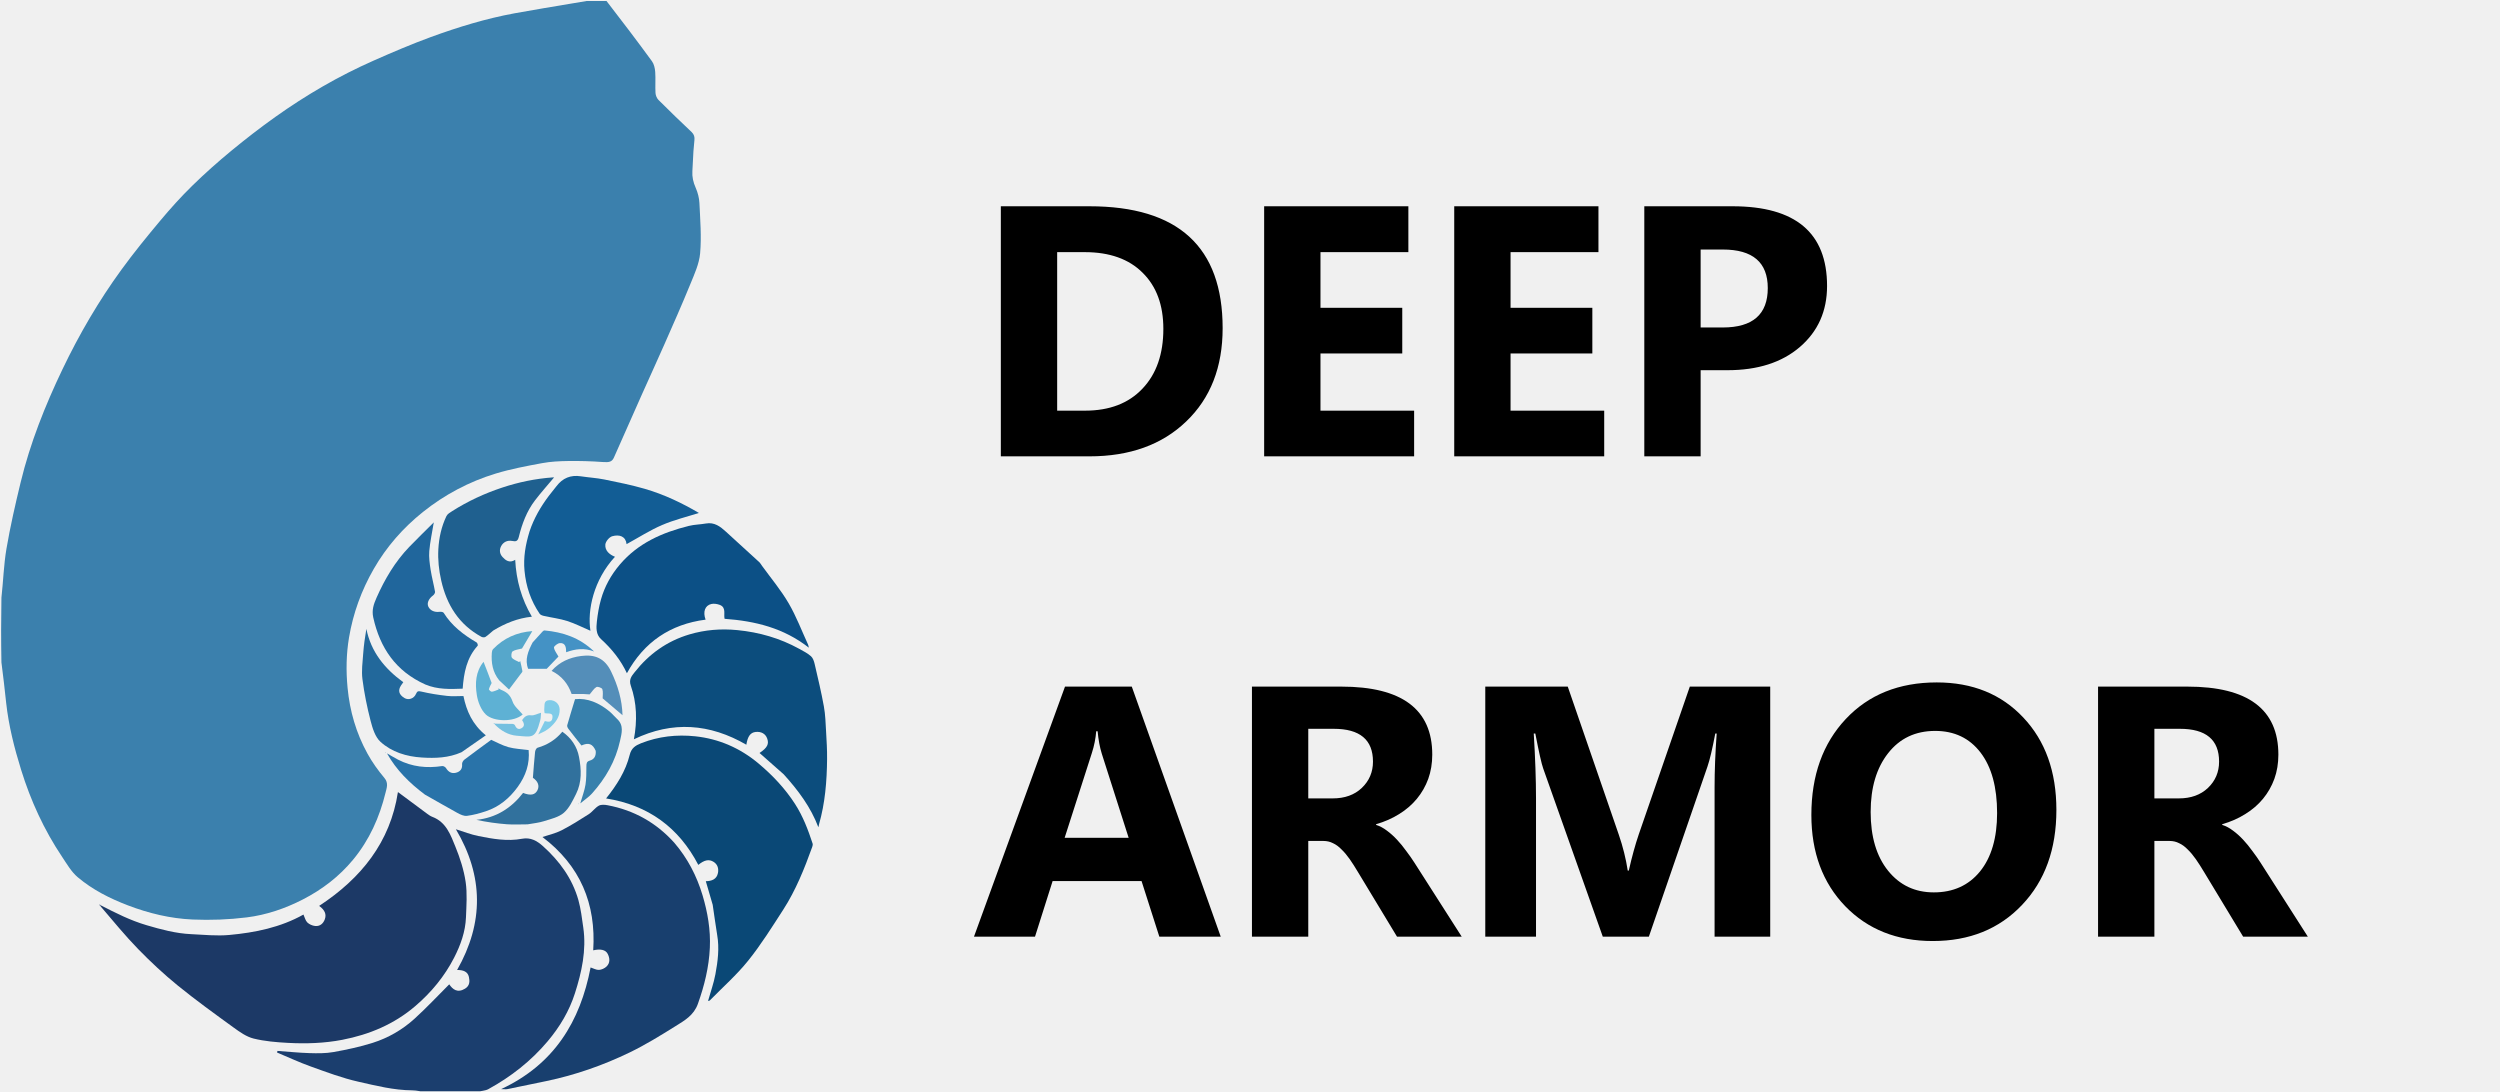
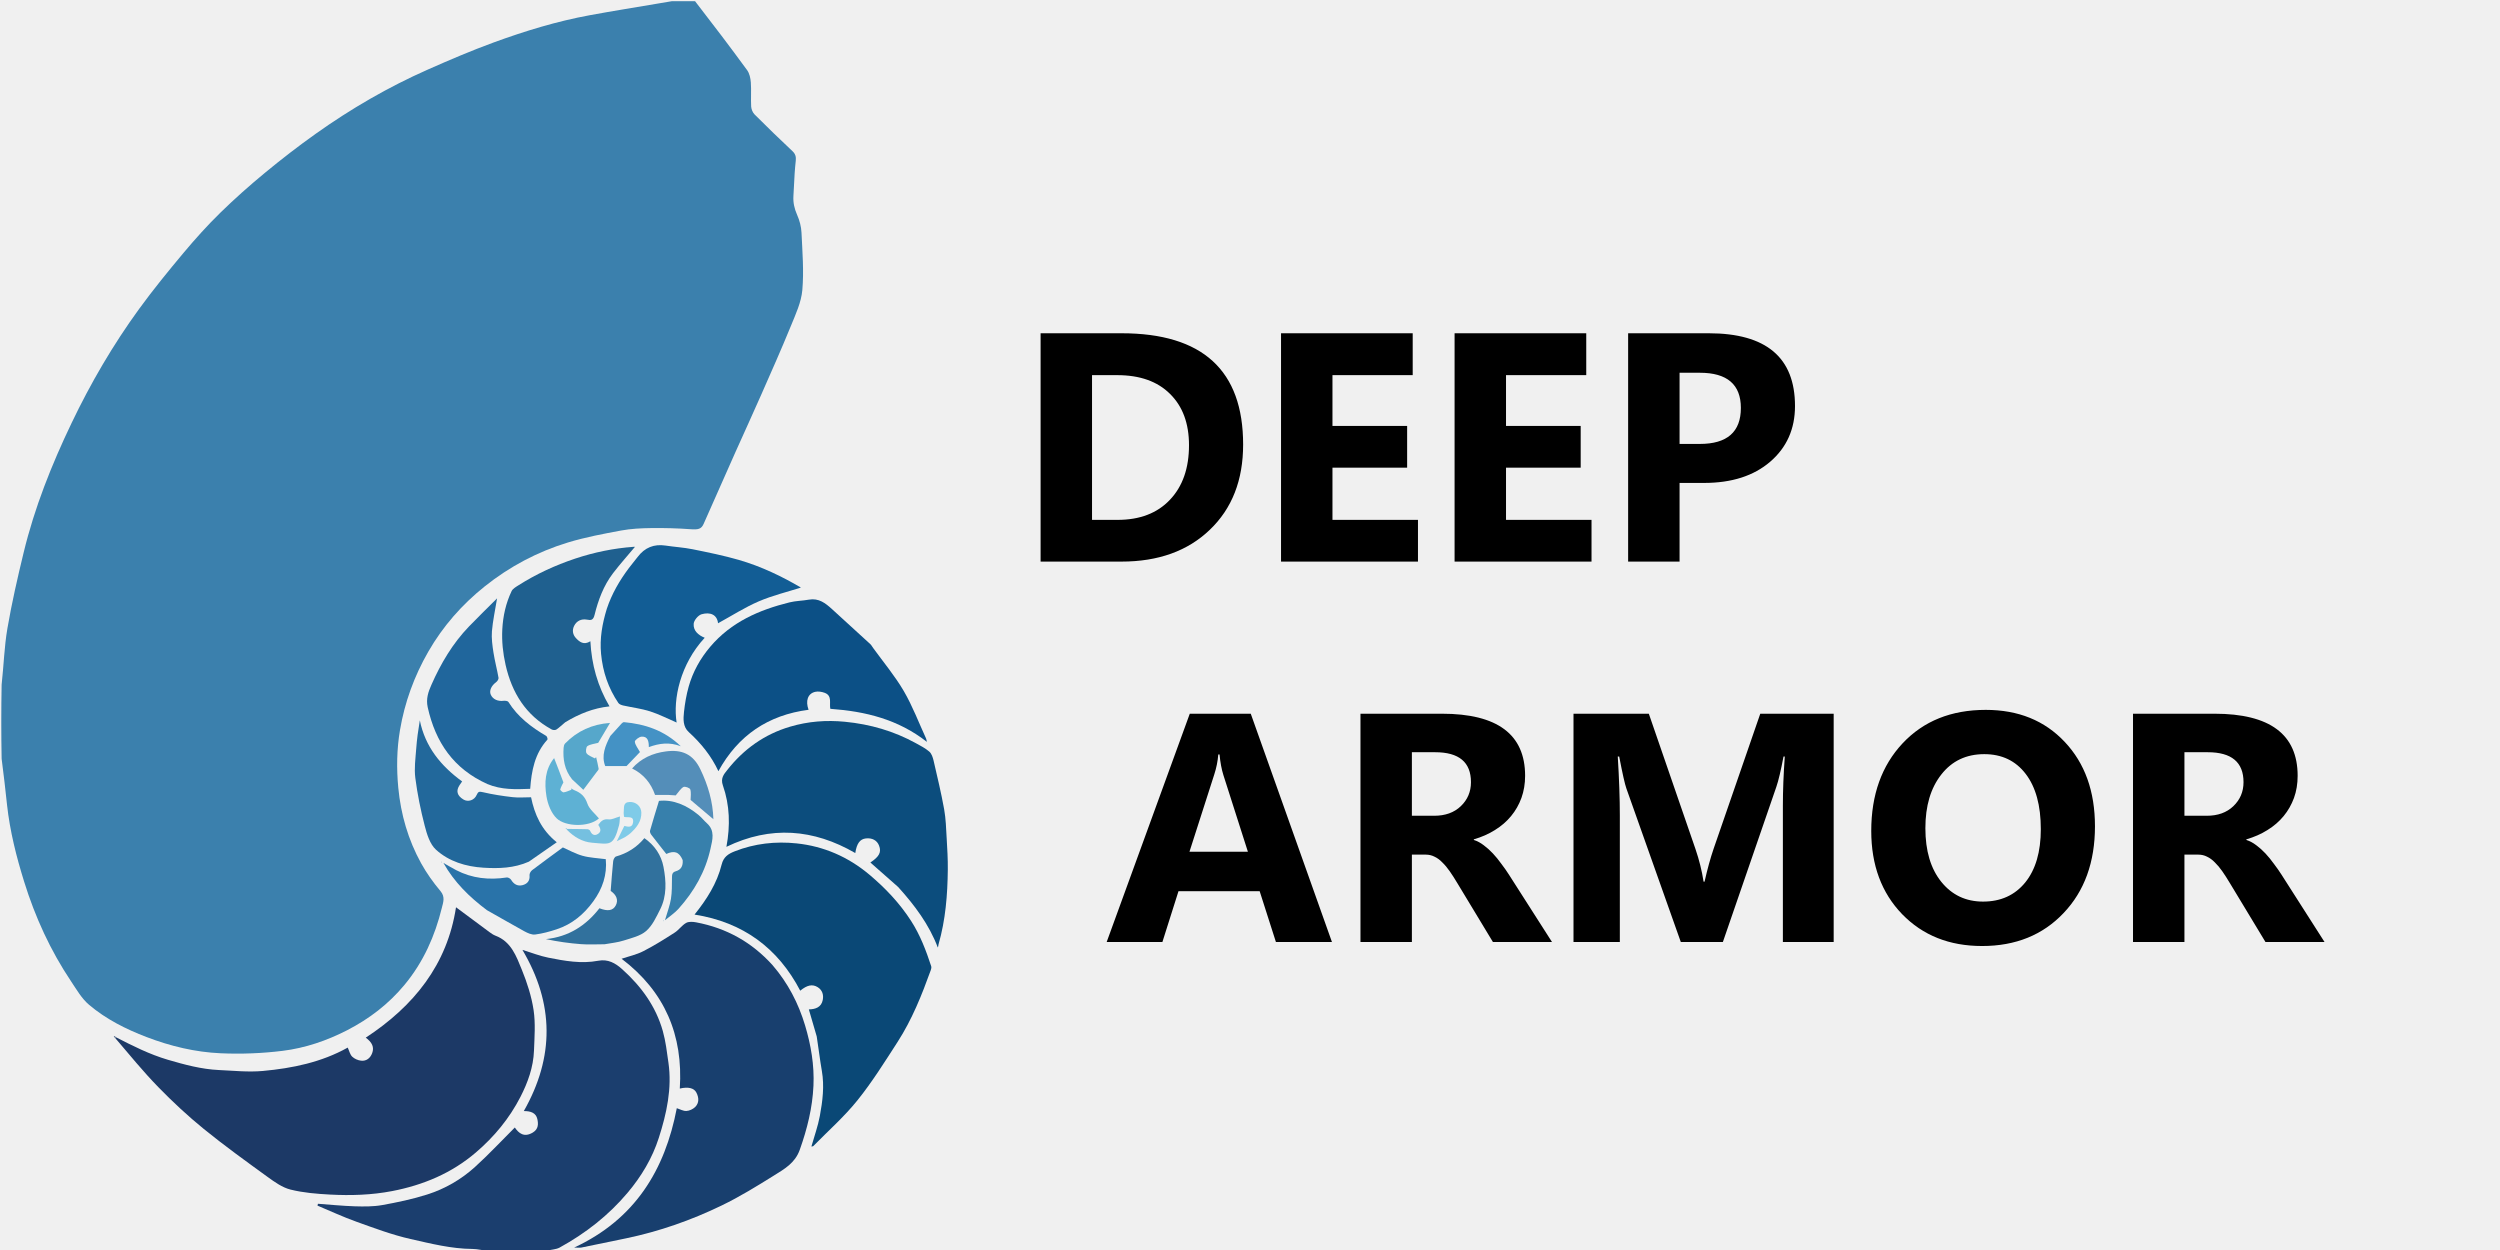
- <svg xmlns="http://www.w3.org/2000/svg" width="126" height="55" viewBox="0 0 126 55" fill="none">
-   <g clip-path="url(#clip0_282_6379)">
-     <path d="M30.569 0.052C31.35 1.061 32.113 2.065 32.857 3.084C32.963 3.229 33.009 3.44 33.023 3.625C33.048 3.977 33.017 4.333 33.037 4.685C33.044 4.806 33.102 4.951 33.187 5.036C33.734 5.583 34.291 6.122 34.855 6.653C34.985 6.775 35.016 6.904 34.999 7.064C34.98 7.25 34.961 7.436 34.949 7.623C34.929 7.955 34.917 8.289 34.896 8.621C34.877 8.916 34.939 9.186 35.061 9.46C35.168 9.702 35.239 9.976 35.251 10.239C35.29 11.08 35.36 11.928 35.287 12.762C35.24 13.299 34.993 13.829 34.784 14.341C34.37 15.357 33.923 16.359 33.482 17.363C33.107 18.214 32.718 19.058 32.34 19.906C31.872 20.955 31.407 22.005 30.944 23.055C30.845 23.281 30.702 23.31 30.378 23.286C29.802 23.243 29.223 23.228 28.646 23.235C28.203 23.241 27.754 23.262 27.32 23.343C26.533 23.489 25.74 23.637 24.976 23.87C23.638 24.278 22.408 24.931 21.317 25.803C20.319 26.601 19.481 27.553 18.838 28.672C18.216 29.754 17.797 30.908 17.591 32.13C17.451 32.964 17.436 33.808 17.517 34.659C17.629 35.84 17.951 36.95 18.521 37.983C18.76 38.417 19.055 38.829 19.374 39.209C19.59 39.466 19.49 39.709 19.434 39.941C19.13 41.187 18.619 42.334 17.792 43.333C17.09 44.18 16.239 44.831 15.268 45.33C14.374 45.79 13.423 46.114 12.433 46.237C11.533 46.349 10.614 46.383 9.708 46.344C8.59 46.295 7.497 46.032 6.448 45.631C5.536 45.282 4.661 44.842 3.915 44.21C3.594 43.938 3.37 43.543 3.13 43.185C2.22 41.828 1.547 40.355 1.064 38.799C0.721 37.695 0.437 36.574 0.31 35.42C0.236 34.745 0.164 34.069 0.072 33.383C0.052 32.302 0.052 31.232 0.072 30.126C0.166 29.278 0.189 28.456 0.326 27.653C0.517 26.533 0.772 25.422 1.039 24.317C1.519 22.333 2.271 20.447 3.15 18.609C3.992 16.85 4.972 15.17 6.119 13.593C6.737 12.743 7.403 11.926 8.078 11.12C8.588 10.51 9.123 9.916 9.691 9.36C10.319 8.745 10.98 8.159 11.658 7.599C12.377 7.006 13.116 6.434 13.875 5.894C15.431 4.787 17.077 3.829 18.825 3.057C19.775 2.637 20.732 2.227 21.707 1.87C23.086 1.366 24.492 0.935 25.941 0.669C26.94 0.485 27.942 0.325 28.943 0.155C29.147 0.12 29.352 0.086 29.556 0.052C29.885 0.052 30.215 0.052 30.569 0.052Z" fill="#3B80AD" />
-     <path d="M21.491 55.052C21.238 55.017 21.009 54.955 20.78 54.953C19.849 54.948 18.952 54.719 18.058 54.517C17.245 54.334 16.456 54.035 15.669 53.753C15.09 53.546 14.531 53.285 13.963 53.047C13.97 53.02 13.977 52.993 13.984 52.966C14.523 53.005 15.062 53.061 15.601 53.077C16.003 53.089 16.414 53.094 16.806 53.024C17.474 52.904 18.142 52.763 18.787 52.558C19.57 52.31 20.284 51.897 20.892 51.344C21.496 50.796 22.054 50.197 22.642 49.61C22.81 49.857 23.048 50.067 23.44 49.827C23.684 49.677 23.679 49.451 23.633 49.237C23.573 48.965 23.34 48.884 23.038 48.887C24.39 46.507 24.375 44.156 22.977 41.794C23.367 41.914 23.732 42.061 24.112 42.136C24.836 42.281 25.568 42.414 26.312 42.273C26.738 42.192 27.064 42.376 27.365 42.646C28.2 43.396 28.844 44.277 29.151 45.365C29.277 45.816 29.331 46.288 29.398 46.753C29.561 47.893 29.319 48.992 28.976 50.063C28.69 50.957 28.213 51.756 27.603 52.48C26.761 53.48 25.752 54.268 24.612 54.893C24.458 54.977 24.256 54.974 24.068 55.032C23.212 55.052 22.363 55.052 21.491 55.052Z" fill="#1B3E6E" />
-     <path d="M5.085 45.631C5.829 46.014 6.574 46.391 7.384 46.629C8.12 46.846 8.858 47.045 9.628 47.081C10.272 47.111 10.922 47.181 11.559 47.122C12.86 47.003 14.136 46.742 15.294 46.094C15.36 46.238 15.393 46.397 15.489 46.492C15.587 46.587 15.744 46.656 15.882 46.67C16.12 46.695 16.288 46.556 16.37 46.334C16.464 46.079 16.369 45.862 16.085 45.657C18.2 44.27 19.67 42.447 20.056 39.92C20.521 40.266 21.026 40.643 21.533 41.016C21.613 41.076 21.699 41.135 21.792 41.17C22.487 41.433 22.71 42.078 22.952 42.672C23.184 43.241 23.378 43.842 23.468 44.447C23.555 45.029 23.507 45.636 23.485 46.23C23.458 46.955 23.213 47.633 22.888 48.266C22.405 49.206 21.743 50.012 20.932 50.706C19.86 51.624 18.613 52.143 17.249 52.407C16.347 52.581 15.429 52.61 14.513 52.561C13.931 52.53 13.34 52.481 12.778 52.342C12.418 52.252 12.081 52.011 11.771 51.786C10.823 51.098 9.871 50.412 8.963 49.674C8.261 49.103 7.594 48.481 6.963 47.833C6.299 47.151 5.696 46.409 5.065 45.672C5.072 45.643 5.079 45.637 5.085 45.631Z" fill="#1C3966" />
-     <path d="M33.978 42.467C34.657 43.256 35.116 44.148 35.408 45.12C35.666 45.982 35.818 46.866 35.776 47.771C35.732 48.744 35.502 49.673 35.174 50.593C34.965 51.176 34.502 51.433 34.051 51.715C33.298 52.185 32.537 52.655 31.739 53.042C30.403 53.688 29.005 54.179 27.547 54.484C26.889 54.621 26.232 54.758 25.574 54.891C25.499 54.906 25.419 54.893 25.252 54.893C27.933 53.646 29.244 51.48 29.766 48.76C29.912 48.807 30.052 48.89 30.187 48.883C30.319 48.876 30.474 48.805 30.57 48.712C30.758 48.53 30.739 48.291 30.627 48.073C30.521 47.866 30.256 47.812 29.898 47.897C30.05 45.55 29.244 43.63 27.338 42.185C27.662 42.075 27.998 42.004 28.293 41.853C28.768 41.609 29.223 41.324 29.673 41.035C29.857 40.917 29.989 40.714 30.178 40.608C30.296 40.541 30.48 40.556 30.626 40.584C31.946 40.835 33.063 41.454 33.978 42.467Z" fill="#183F6E" />
-     <path d="M35.92 45.603C35.798 45.2 35.688 44.815 35.573 44.413C35.865 44.408 36.122 44.32 36.185 43.999C36.228 43.781 36.172 43.568 35.966 43.438C35.734 43.292 35.501 43.339 35.195 43.59C34.211 41.705 32.673 40.577 30.547 40.241C31.082 39.574 31.535 38.866 31.738 38.042C31.821 37.703 32.03 37.571 32.305 37.462C33.186 37.112 34.11 37.012 35.036 37.109C36.23 37.235 37.301 37.701 38.229 38.479C38.94 39.076 39.569 39.741 40.073 40.525C40.471 41.144 40.728 41.821 40.955 42.514C40.971 42.564 40.955 42.633 40.936 42.686C40.542 43.782 40.11 44.863 39.476 45.846C38.912 46.72 38.358 47.608 37.709 48.416C37.128 49.139 36.422 49.761 35.77 50.426C35.755 50.441 35.723 50.438 35.686 50.447C35.814 49.991 35.974 49.552 36.057 49.099C36.178 48.448 36.262 47.79 36.146 47.123C36.06 46.625 36.002 46.123 35.92 45.603Z" fill="#0A4876" />
-     <path d="M39.499 39.026C39.084 38.659 38.682 38.305 38.28 37.951C38.675 37.685 38.772 37.497 38.661 37.207C38.574 36.977 38.359 36.86 38.083 36.891C37.823 36.92 37.682 37.107 37.616 37.534C35.778 36.469 33.894 36.321 31.948 37.26C32.122 36.328 32.097 35.426 31.793 34.558C31.683 34.244 31.837 34.069 31.982 33.885C32.705 32.964 33.619 32.308 34.751 31.973C35.541 31.74 36.339 31.677 37.165 31.758C38.272 31.867 39.309 32.165 40.279 32.7C40.485 32.813 40.7 32.921 40.873 33.074C40.975 33.163 41.028 33.33 41.06 33.471C41.225 34.181 41.395 34.891 41.524 35.608C41.6 36.024 41.61 36.453 41.635 36.877C41.662 37.338 41.69 37.8 41.685 38.262C41.674 39.373 41.586 40.476 41.277 41.551C41.266 41.591 41.271 41.636 41.245 41.692C40.862 40.678 40.228 39.831 39.499 39.026Z" fill="#0C4D7D" />
-     <path d="M38.408 28.521C38.869 29.155 39.365 29.748 39.749 30.407C40.135 31.069 40.408 31.796 40.73 32.495C40.742 32.522 40.744 32.553 40.766 32.643C39.494 31.647 38.057 31.299 36.519 31.188C36.463 30.951 36.616 30.615 36.273 30.485C36.143 30.437 35.982 30.411 35.851 30.441C35.528 30.517 35.418 30.838 35.562 31.23C33.785 31.461 32.461 32.355 31.596 33.931C31.284 33.263 30.833 32.704 30.291 32.21C30.032 31.975 30.048 31.637 30.082 31.327C30.123 30.953 30.186 30.576 30.288 30.214C30.472 29.561 30.796 28.977 31.238 28.456C32.158 27.372 33.383 26.837 34.721 26.505C34.998 26.436 35.292 26.436 35.575 26.385C36.006 26.307 36.302 26.537 36.589 26.799C37.153 27.313 37.717 27.827 38.279 28.343C38.327 28.388 38.356 28.452 38.408 28.521Z" fill="#0C5086" />
-     <path d="M26.688 26.787C26.909 26.122 27.248 25.544 27.653 25.002C27.779 24.833 27.919 24.673 28.046 24.505C28.357 24.093 28.762 23.927 29.275 24.006C29.669 24.066 30.069 24.088 30.458 24.166C31.141 24.305 31.826 24.443 32.494 24.636C33.48 24.921 34.401 25.367 35.225 25.853C34.629 26.044 33.977 26.2 33.37 26.461C32.757 26.724 32.188 27.091 31.58 27.424C31.537 27.034 31.224 26.921 30.855 27.027C30.706 27.07 30.521 27.293 30.509 27.446C30.485 27.75 30.711 27.949 30.994 28.061C29.917 29.23 29.594 30.755 29.758 31.791C29.365 31.623 28.988 31.427 28.588 31.299C28.206 31.177 27.801 31.13 27.408 31.041C27.331 31.024 27.235 30.989 27.196 30.93C26.754 30.277 26.51 29.561 26.436 28.77C26.371 28.089 26.487 27.446 26.688 26.787Z" fill="#125D95" />
-     <path d="M24.857 31.781C24.718 31.896 24.602 32.011 24.468 32.1C24.421 32.132 24.318 32.126 24.264 32.096C23.13 31.477 22.517 30.492 22.237 29.257C22.119 28.736 22.064 28.217 22.092 27.689C22.123 27.105 22.248 26.539 22.501 26.01C22.552 25.903 22.686 25.828 22.795 25.758C23.579 25.259 24.417 24.872 25.299 24.578C26.134 24.3 26.99 24.123 27.869 24.06C27.902 24.058 27.935 24.063 27.925 24.062C27.611 24.438 27.27 24.819 26.96 25.224C26.546 25.767 26.311 26.402 26.15 27.054C26.09 27.299 25.988 27.296 25.814 27.264C25.566 27.218 25.362 27.323 25.255 27.53C25.148 27.735 25.197 27.933 25.329 28.075C25.48 28.238 25.674 28.4 25.966 28.215C26.02 29.248 26.283 30.191 26.807 31.081C26.092 31.156 25.464 31.413 24.857 31.781Z" fill="#1F608F" />
-     <path d="M21.435 34.498C19.948 33.829 19.153 32.659 18.812 31.122C18.729 30.745 18.837 30.443 18.977 30.126C19.392 29.187 19.91 28.311 20.626 27.565C21.018 27.158 21.424 26.766 21.863 26.328C21.775 26.866 21.674 27.318 21.636 27.775C21.61 28.084 21.656 28.404 21.703 28.714C21.761 29.087 21.861 29.453 21.926 29.825C21.936 29.882 21.875 29.976 21.819 30.016C21.61 30.171 21.508 30.39 21.584 30.565C21.673 30.768 21.897 30.868 22.148 30.836C22.217 30.826 22.333 30.841 22.36 30.885C22.771 31.545 23.365 31.995 24.022 32.38C24.061 32.403 24.096 32.522 24.075 32.544C23.519 33.156 23.376 33.91 23.319 34.709C22.682 34.733 22.054 34.758 21.435 34.498Z" fill="#20669C" />
-     <path d="M23.259 37.913C22.607 38.203 21.933 38.221 21.261 38.179C20.487 38.131 19.744 37.905 19.174 37.385C18.907 37.142 18.776 36.706 18.679 36.332C18.5 35.642 18.358 34.939 18.267 34.232C18.213 33.814 18.273 33.379 18.304 32.953C18.335 32.533 18.393 32.115 18.465 31.695C18.7 32.856 19.383 33.697 20.326 34.384C20.289 34.435 20.252 34.487 20.216 34.54C20.044 34.797 20.1 35.009 20.386 35.181C20.583 35.299 20.86 35.217 20.963 34.979C21.03 34.826 21.079 34.819 21.242 34.857C21.667 34.958 22.103 35.024 22.538 35.074C22.803 35.105 23.074 35.08 23.357 35.08C23.512 35.832 23.805 36.511 24.486 37.06C24.063 37.355 23.67 37.63 23.259 37.913Z" fill="#22689B" />
-     <path d="M21.415 40.047C20.643 39.469 19.977 38.814 19.503 37.969C19.689 38.075 19.871 38.187 20.061 38.286C20.766 38.651 21.512 38.727 22.289 38.609C22.348 38.6 22.447 38.658 22.48 38.713C22.598 38.909 22.767 39.002 22.979 38.947C23.186 38.894 23.314 38.758 23.289 38.511C23.282 38.44 23.341 38.335 23.403 38.288C23.84 37.955 24.287 37.632 24.756 37.287C25.008 37.398 25.303 37.566 25.62 37.655C25.943 37.745 26.288 37.755 26.643 37.804C26.707 38.488 26.501 39.099 26.092 39.662C25.677 40.233 25.16 40.664 24.488 40.887C24.177 40.99 23.857 41.078 23.534 41.119C23.383 41.138 23.203 41.054 23.059 40.975C22.512 40.676 21.974 40.36 21.415 40.047Z" fill="#2973A9" />
-     <path d="M26.59 41.547C26.227 41.547 25.888 41.568 25.551 41.543C25.039 41.504 24.529 41.432 24.008 41.321C25.009 41.217 25.768 40.73 26.364 39.963C26.735 40.109 26.963 40.068 27.084 39.835C27.205 39.603 27.112 39.372 26.858 39.202C26.894 38.75 26.923 38.321 26.968 37.894C26.976 37.819 27.033 37.702 27.091 37.686C27.588 37.544 28.006 37.284 28.341 36.879C28.797 37.197 29.083 37.629 29.182 38.147C29.302 38.776 29.333 39.422 29.032 40.018C28.862 40.354 28.692 40.726 28.419 40.963C28.161 41.187 27.774 41.273 27.431 41.383C27.168 41.467 26.887 41.495 26.59 41.547Z" fill="#31719D" />
-     <path d="M30.024 37.842C29.867 37.478 29.659 37.414 29.305 37.573C29.08 37.287 28.859 37.011 28.645 36.729C28.608 36.681 28.574 36.602 28.588 36.552C28.708 36.127 28.84 35.706 28.982 35.238C29.605 35.169 30.195 35.425 30.723 35.86C30.855 35.969 30.963 36.108 31.091 36.224C31.456 36.552 31.335 36.95 31.25 37.337C31.027 38.351 30.526 39.224 29.838 39.991C29.681 40.167 29.475 40.3 29.246 40.491C29.35 40.129 29.461 39.846 29.508 39.552C29.557 39.249 29.55 38.936 29.554 38.627C29.556 38.49 29.557 38.383 29.721 38.336C29.954 38.27 30.047 38.099 30.024 37.842Z" fill="#3780AC" />
-     <path d="M29.392 34.977C29.187 34.977 29.006 34.977 28.81 34.977C28.63 34.459 28.307 34.062 27.8 33.812C28.201 33.359 28.707 33.137 29.292 33.061C29.979 32.972 30.476 33.171 30.8 33.845C31.144 34.558 31.354 35.283 31.375 36.047C31.03 35.754 30.687 35.463 30.373 35.197C30.373 35.051 30.405 34.88 30.358 34.734C30.337 34.668 30.123 34.59 30.059 34.627C29.932 34.7 29.848 34.848 29.719 34.997C29.666 34.994 29.541 34.985 29.392 34.977Z" fill="#548EB9" />
-     <path d="M24.371 33.356C24.517 33.721 24.648 34.073 24.779 34.424C24.739 34.508 24.672 34.617 24.641 34.736C24.633 34.766 24.744 34.87 24.791 34.863C24.908 34.848 25.019 34.789 25.133 34.748C25.127 34.728 25.122 34.708 25.117 34.687C25.168 34.717 25.217 34.752 25.271 34.774C25.549 34.884 25.729 35.045 25.834 35.358C25.916 35.604 26.166 35.795 26.343 36.011C25.888 36.411 24.865 36.375 24.485 36.01C24.242 35.776 24.088 35.38 24.033 35.034C23.94 34.452 23.965 33.853 24.371 33.356Z" fill="#5EB1D4" />
-     <path d="M26.844 32.38C27.017 32.189 27.176 32.01 27.339 31.835C27.366 31.806 27.411 31.771 27.445 31.774C28.365 31.86 29.209 32.13 29.943 32.835C29.44 32.642 28.997 32.705 28.535 32.873C28.535 32.626 28.499 32.394 28.217 32.412C28.107 32.419 27.913 32.57 27.92 32.637C27.938 32.787 28.057 32.925 28.146 33.09C27.979 33.265 27.766 33.487 27.555 33.707C27.262 33.707 26.96 33.707 26.619 33.707C26.439 33.248 26.616 32.819 26.844 32.38Z" fill="#4492C5" />
-     <path d="M25.161 34.29C24.824 33.871 24.752 33.399 24.788 32.901C24.792 32.837 24.81 32.759 24.851 32.716C25.388 32.16 26.046 31.866 26.829 31.808C26.638 32.13 26.459 32.433 26.309 32.685C26.13 32.734 25.958 32.746 25.834 32.83C25.773 32.871 25.75 33.085 25.8 33.149C25.882 33.254 26.04 33.3 26.165 33.37C26.182 33.351 26.2 33.332 26.217 33.313C26.256 33.484 26.302 33.653 26.329 33.826C26.335 33.865 26.282 33.916 26.251 33.958C26.062 34.211 25.872 34.463 25.654 34.752C25.525 34.632 25.35 34.468 25.161 34.29Z" fill="#56A7CB" />
-     <path d="M24.945 36.473C25.24 36.476 25.536 36.476 25.831 36.484C25.873 36.486 25.937 36.517 25.952 36.551C26.022 36.717 26.137 36.793 26.295 36.695C26.471 36.586 26.405 36.434 26.313 36.294C26.425 36.135 26.538 36.022 26.769 36.052C26.908 36.07 27.061 35.981 27.267 35.924C27.254 36.061 27.259 36.189 27.227 36.309C26.978 37.259 26.822 37.142 26.038 37.08C25.625 37.047 25.246 36.83 24.934 36.51C24.933 36.487 24.945 36.473 24.945 36.473Z" fill="#75C0E0" />
-     <path d="M27.479 36.84C27.364 36.895 27.267 36.944 27.126 37.014C27.251 36.762 27.353 36.554 27.459 36.341C27.625 36.385 27.808 36.423 27.842 36.19C27.886 35.877 27.619 35.991 27.446 35.941C27.441 35.874 27.423 35.797 27.432 35.725C27.457 35.545 27.383 35.301 27.691 35.287C27.968 35.275 28.197 35.474 28.206 35.747C28.221 36.142 27.994 36.418 27.723 36.666C27.654 36.729 27.573 36.778 27.479 36.84Z" fill="#7FCBE8" />
-     <path d="M24.929 36.495C24.905 36.483 24.886 36.464 24.867 36.444C24.889 36.446 24.91 36.447 24.938 36.461C24.945 36.473 24.934 36.488 24.929 36.495Z" fill="#75C0E0" />
-     <path d="M19.415 37.961C19.414 37.935 19.427 37.92 19.44 37.905C19.437 37.927 19.433 37.949 19.415 37.961Z" fill="#2973A9" />
-     <path d="M29.165 40.477C29.18 40.493 29.179 40.518 29.178 40.543C29.169 40.525 29.159 40.506 29.165 40.477Z" fill="#3780AC" />
-     <path d="M5.054 45.658C5.029 45.642 5.016 45.617 5.003 45.592C5.027 45.596 5.051 45.599 5.08 45.616C5.079 45.637 5.072 45.643 5.054 45.658Z" fill="#1C3966" />
+ <svg xmlns="http://www.w3.org/2000/svg" width="138" height="69" viewBox="0 0 138 69" fill="none">
+   <g clip-path="url(#clip0_774_5256)">
+     <path d="M38.366 0.065C39.347 1.331 40.305 2.591 41.239 3.869C41.372 4.051 41.429 4.316 41.446 4.548C41.478 4.989 41.44 5.435 41.464 5.878C41.473 6.029 41.547 6.211 41.653 6.317C42.339 7.005 43.038 7.681 43.746 8.346C43.91 8.5 43.948 8.661 43.927 8.863C43.904 9.096 43.879 9.329 43.865 9.563C43.839 9.98 43.824 10.398 43.797 10.816C43.774 11.186 43.851 11.524 44.004 11.869C44.139 12.171 44.228 12.516 44.243 12.846C44.292 13.9 44.38 14.964 44.289 16.01C44.23 16.685 43.92 17.349 43.657 17.992C43.137 19.265 42.577 20.523 42.022 21.783C41.553 22.85 41.065 23.909 40.589 24.973C40.002 26.289 39.419 27.606 38.838 28.924C38.713 29.207 38.533 29.244 38.127 29.213C37.404 29.16 36.678 29.141 35.953 29.15C35.398 29.157 34.834 29.183 34.289 29.284C33.301 29.468 32.306 29.654 31.347 29.946C29.667 30.458 28.124 31.277 26.755 32.371C25.502 33.372 24.45 34.567 23.643 35.97C22.862 37.328 22.336 38.775 22.078 40.309C21.902 41.354 21.884 42.414 21.985 43.481C22.126 44.962 22.53 46.355 23.245 47.651C23.546 48.196 23.915 48.713 24.316 49.19C24.587 49.513 24.462 49.817 24.391 50.108C24.01 51.67 23.369 53.109 22.33 54.363C21.449 55.425 20.381 56.242 19.162 56.869C18.041 57.445 16.847 57.852 15.604 58.006C14.475 58.147 13.321 58.19 12.185 58.141C10.781 58.08 9.41 57.75 8.093 57.246C6.947 56.808 5.85 56.257 4.914 55.463C4.51 55.122 4.229 54.626 3.928 54.177C2.786 52.475 1.942 50.627 1.335 48.675C0.904 47.29 0.548 45.883 0.389 44.436C0.296 43.589 0.206 42.742 0.09 41.881C0.065 40.525 0.065 39.182 0.09 37.795C0.207 36.731 0.236 35.699 0.408 34.692C0.649 33.287 0.968 31.893 1.304 30.506C1.906 28.018 2.85 25.651 3.954 23.346C5.01 21.139 6.24 19.031 7.679 17.053C8.455 15.987 9.291 14.962 10.138 13.95C10.779 13.185 11.45 12.44 12.162 11.743C12.951 10.971 13.78 10.236 14.632 9.533C15.533 8.789 16.461 8.072 17.414 7.394C19.367 6.006 21.433 4.804 23.627 3.835C24.819 3.308 26.02 2.794 27.244 2.346C28.975 1.713 30.74 1.173 32.559 0.839C33.812 0.609 35.07 0.408 36.326 0.194C36.582 0.15 36.839 0.108 37.095 0.065C37.509 0.065 37.922 0.065 38.366 0.065Z" fill="#3B80AD" />
+     <path d="M26.973 69.065C26.655 69.022 26.368 68.944 26.081 68.942C24.913 68.934 23.786 68.647 22.664 68.394C21.644 68.164 20.654 67.79 19.666 67.436C18.939 67.177 18.238 66.848 17.525 66.55C17.534 66.516 17.542 66.482 17.551 66.448C18.228 66.497 18.904 66.567 19.581 66.588C20.085 66.603 20.601 66.609 21.093 66.521C21.931 66.371 22.77 66.194 23.58 65.937C24.562 65.625 25.459 65.107 26.222 64.414C26.98 63.726 27.68 62.975 28.418 62.238C28.628 62.548 28.927 62.812 29.419 62.511C29.726 62.322 29.72 62.038 29.661 61.771C29.586 61.429 29.293 61.328 28.914 61.331C30.612 58.345 30.592 55.396 28.837 52.433C29.327 52.584 29.786 52.767 30.262 52.862C31.172 53.043 32.09 53.211 33.024 53.033C33.558 52.931 33.968 53.162 34.345 53.501C35.393 54.443 36.202 55.547 36.587 56.913C36.746 57.478 36.814 58.07 36.897 58.654C37.102 60.084 36.798 61.462 36.367 62.807C36.008 63.928 35.41 64.93 34.644 65.839C33.587 67.094 32.321 68.081 30.89 68.866C30.697 68.972 30.444 68.968 30.207 69.04C29.132 69.065 28.068 69.065 26.973 69.065Z" fill="#1B3E6E" />
+     <path d="M6.382 57.246C7.316 57.727 8.251 58.2 9.267 58.499C10.192 58.77 11.118 59.021 12.084 59.066C12.892 59.103 13.708 59.19 14.508 59.117C16.14 58.967 17.741 58.64 19.195 57.827C19.279 58.007 19.319 58.208 19.44 58.326C19.563 58.446 19.76 58.532 19.933 58.55C20.232 58.581 20.442 58.406 20.545 58.129C20.664 57.808 20.544 57.537 20.189 57.279C22.843 55.539 24.688 53.251 25.172 50.081C25.756 50.516 26.389 50.988 27.025 51.457C27.127 51.532 27.234 51.606 27.351 51.65C28.223 51.98 28.503 52.789 28.807 53.534C29.098 54.247 29.341 55.002 29.455 55.761C29.564 56.492 29.504 57.252 29.476 57.998C29.442 58.907 29.135 59.757 28.727 60.551C28.12 61.731 27.289 62.742 26.272 63.613C24.927 64.765 23.361 65.416 21.649 65.747C20.517 65.966 19.364 66.002 18.215 65.94C17.485 65.901 16.743 65.841 16.037 65.665C15.585 65.552 15.163 65.25 14.774 64.968C13.584 64.105 12.389 63.244 11.249 62.318C10.368 61.602 9.531 60.822 8.739 60.009C7.905 59.153 7.148 58.222 6.357 57.297C6.365 57.262 6.374 57.254 6.382 57.246Z" fill="#1C3966" />
+     <path d="M42.645 53.277C43.498 54.267 44.075 55.385 44.441 56.605C44.765 57.686 44.955 58.796 44.903 59.931C44.847 61.152 44.558 62.317 44.146 63.471C43.885 64.203 43.303 64.525 42.738 64.879C41.792 65.469 40.837 66.059 39.835 66.543C38.159 67.355 36.404 67.97 34.574 68.353C33.749 68.525 32.924 68.697 32.097 68.864C32.004 68.882 31.903 68.866 31.694 68.866C35.058 67.301 36.705 64.584 37.359 61.172C37.542 61.23 37.718 61.335 37.887 61.326C38.053 61.318 38.247 61.228 38.368 61.112C38.604 60.883 38.581 60.584 38.44 60.31C38.307 60.05 37.974 59.983 37.525 60.089C37.716 57.145 36.703 54.736 34.312 52.923C34.718 52.786 35.14 52.696 35.51 52.506C36.107 52.201 36.677 51.843 37.242 51.48C37.473 51.332 37.639 51.077 37.876 50.944C38.024 50.861 38.256 50.88 38.438 50.915C40.096 51.23 41.498 52.006 42.645 53.277Z" fill="#183F6E" />
+     <path d="M45.083 57.211C44.93 56.705 44.792 56.223 44.648 55.719C45.014 55.712 45.337 55.602 45.416 55.199C45.47 54.925 45.4 54.658 45.141 54.495C44.849 54.311 44.557 54.371 44.173 54.686C42.938 52.321 41.007 50.906 38.339 50.484C39.011 49.647 39.579 48.76 39.834 47.726C39.939 47.3 40.2 47.135 40.546 46.997C41.651 46.559 42.811 46.433 43.974 46.555C45.472 46.713 46.816 47.297 47.981 48.274C48.873 49.023 49.663 49.857 50.296 50.841C50.795 51.617 51.118 52.467 51.402 53.335C51.423 53.399 51.403 53.485 51.379 53.552C50.884 54.926 50.342 56.283 49.546 57.516C48.839 58.612 48.144 59.726 47.328 60.741C46.599 61.647 45.713 62.428 44.895 63.262C44.877 63.281 44.835 63.278 44.789 63.288C44.95 62.717 45.151 62.165 45.256 61.597C45.406 60.781 45.512 59.955 45.367 59.118C45.258 58.494 45.185 57.863 45.083 57.211Z" fill="#0A4876" />
+     <path d="M49.575 48.96C49.054 48.499 48.55 48.055 48.045 47.611C48.541 47.277 48.662 47.042 48.524 46.678C48.414 46.389 48.144 46.242 47.797 46.281C47.471 46.318 47.294 46.553 47.211 47.088C44.905 45.752 42.539 45.566 40.098 46.745C40.316 45.575 40.285 44.444 39.903 43.354C39.765 42.96 39.958 42.74 40.14 42.51C41.048 41.355 42.194 40.531 43.615 40.112C44.607 39.819 45.608 39.74 46.646 39.842C48.035 39.978 49.336 40.352 50.554 41.023C50.812 41.165 51.082 41.301 51.3 41.492C51.428 41.604 51.493 41.813 51.535 41.991C51.741 42.882 51.955 43.772 52.117 44.672C52.211 45.194 52.225 45.732 52.256 46.263C52.29 46.842 52.325 47.422 52.319 48.001C52.304 49.395 52.195 50.779 51.807 52.128C51.792 52.178 51.799 52.234 51.767 52.304C51.285 51.032 50.49 49.97 49.575 48.96Z" fill="#0C4D7D" />
+     <path d="M48.206 35.78C48.784 36.576 49.407 37.32 49.889 38.146C50.373 38.977 50.716 39.889 51.12 40.767C51.135 40.8 51.138 40.838 51.165 40.952C49.569 39.703 47.765 39.266 45.835 39.127C45.765 38.83 45.957 38.408 45.526 38.245C45.363 38.184 45.161 38.151 44.996 38.19C44.591 38.284 44.453 38.688 44.633 39.18C42.404 39.469 40.742 40.591 39.656 42.568C39.264 41.73 38.699 41.029 38.018 40.409C37.693 40.114 37.714 39.689 37.756 39.301C37.807 38.832 37.886 38.359 38.014 37.905C38.245 37.086 38.651 36.353 39.207 35.699C40.361 34.339 41.899 33.668 43.578 33.252C43.926 33.165 44.295 33.165 44.65 33.101C45.191 33.003 45.562 33.292 45.923 33.62C46.63 34.265 47.339 34.91 48.044 35.558C48.104 35.613 48.141 35.695 48.206 35.78Z" fill="#0C5086" />
+     <path d="M33.496 33.605C33.774 32.772 34.199 32.047 34.707 31.367C34.865 31.154 35.041 30.954 35.2 30.742C35.59 30.226 36.1 30.018 36.743 30.116C37.237 30.192 37.74 30.219 38.228 30.318C39.085 30.491 39.944 30.665 40.783 30.907C42.021 31.265 43.177 31.824 44.211 32.434C43.463 32.673 42.644 32.869 41.882 33.196C41.112 33.527 40.399 33.987 39.636 34.404C39.582 33.916 39.189 33.774 38.727 33.907C38.539 33.961 38.306 34.24 38.291 34.432C38.262 34.814 38.545 35.063 38.9 35.204C37.548 36.67 37.144 38.583 37.349 39.884C36.856 39.672 36.382 39.426 35.881 39.266C35.402 39.113 34.893 39.053 34.4 38.943C34.304 38.921 34.183 38.877 34.133 38.803C33.579 37.984 33.273 37.085 33.179 36.093C33.098 35.239 33.243 34.432 33.496 33.605Z" fill="#125D95" />
+     <path d="M31.198 39.871C31.023 40.015 30.877 40.16 30.71 40.272C30.65 40.312 30.522 40.304 30.453 40.266C29.03 39.489 28.261 38.254 27.909 36.705C27.761 36.051 27.692 35.399 27.727 34.737C27.766 34.005 27.924 33.294 28.24 32.631C28.304 32.497 28.473 32.402 28.609 32.315C29.594 31.689 30.646 31.203 31.753 30.834C32.801 30.486 33.875 30.264 34.978 30.184C35.019 30.181 35.061 30.188 35.048 30.188C34.654 30.659 34.226 31.137 33.837 31.645C33.318 32.326 33.022 33.122 32.821 33.94C32.745 34.248 32.618 34.245 32.399 34.204C32.087 34.146 31.831 34.278 31.697 34.538C31.563 34.795 31.625 35.043 31.79 35.221C31.98 35.426 32.223 35.629 32.589 35.397C32.658 36.693 32.987 37.877 33.645 38.992C32.747 39.087 31.959 39.409 31.198 39.871Z" fill="#1F608F" />
+     <path d="M26.903 43.279C25.036 42.44 24.038 40.973 23.61 39.044C23.506 38.572 23.641 38.192 23.817 37.795C24.338 36.616 24.988 35.517 25.888 34.582C26.379 34.071 26.889 33.579 27.439 33.029C27.329 33.704 27.202 34.271 27.155 34.844C27.123 35.233 27.18 35.634 27.24 36.023C27.312 36.49 27.437 36.95 27.519 37.416C27.532 37.488 27.454 37.605 27.385 37.657C27.122 37.85 26.994 38.126 27.09 38.345C27.201 38.599 27.482 38.726 27.797 38.684C27.884 38.673 28.029 38.691 28.064 38.747C28.58 39.574 29.325 40.139 30.15 40.622C30.199 40.651 30.242 40.8 30.217 40.828C29.518 41.595 29.339 42.542 29.267 43.543C28.468 43.574 27.68 43.605 26.903 43.279Z" fill="#20669C" />
+     <path d="M29.193 47.564C28.373 47.927 27.528 47.95 26.684 47.897C25.713 47.837 24.78 47.553 24.064 46.901C23.73 46.596 23.565 46.049 23.444 45.581C23.219 44.715 23.041 43.832 22.926 42.945C22.858 42.421 22.935 41.875 22.974 41.34C23.012 40.814 23.085 40.29 23.174 39.762C23.47 41.22 24.328 42.274 25.51 43.136C25.465 43.201 25.418 43.266 25.373 43.332C25.157 43.654 25.228 43.92 25.587 44.136C25.833 44.284 26.181 44.181 26.311 43.882C26.394 43.691 26.456 43.681 26.66 43.73C27.194 43.856 27.741 43.939 28.287 44.002C28.619 44.041 28.96 44.009 29.315 44.009C29.509 44.953 29.877 45.805 30.733 46.493C30.201 46.864 29.708 47.208 29.193 47.564Z" fill="#22689B" />
+     <path d="M26.878 50.241C25.909 49.516 25.073 48.694 24.477 47.634C24.711 47.767 24.94 47.907 25.179 48.031C26.063 48.49 27 48.585 27.975 48.436C28.048 48.425 28.173 48.498 28.215 48.567C28.362 48.813 28.575 48.929 28.841 48.861C29.1 48.795 29.261 48.623 29.23 48.313C29.221 48.224 29.295 48.093 29.372 48.034C29.922 47.616 30.482 47.211 31.07 46.778C31.387 46.917 31.757 47.128 32.156 47.239C32.561 47.352 32.994 47.366 33.439 47.426C33.52 48.285 33.261 49.051 32.747 49.758C32.227 50.474 31.578 51.015 30.734 51.295C30.345 51.424 29.942 51.534 29.537 51.586C29.348 51.609 29.122 51.504 28.941 51.405C28.255 51.03 27.58 50.633 26.878 50.241Z" fill="#2973A9" />
+     <path d="M33.372 52.123C32.918 52.123 32.491 52.15 32.069 52.117C31.426 52.068 30.786 51.979 30.132 51.839C31.389 51.709 32.341 51.098 33.089 50.136C33.554 50.319 33.842 50.267 33.993 49.975C34.145 49.683 34.028 49.394 33.709 49.18C33.755 48.613 33.791 48.076 33.847 47.54C33.857 47.446 33.929 47.3 34.002 47.279C34.626 47.101 35.15 46.774 35.57 46.266C36.143 46.666 36.502 47.207 36.626 47.858C36.776 48.647 36.816 49.456 36.437 50.204C36.224 50.626 36.011 51.093 35.668 51.391C35.345 51.671 34.858 51.779 34.429 51.917C34.099 52.023 33.745 52.057 33.372 52.123Z" fill="#31719D" />
+     <path d="M37.683 47.475C37.486 47.018 37.224 46.938 36.78 47.138C36.498 46.779 36.22 46.432 35.951 46.078C35.906 46.018 35.863 45.919 35.881 45.856C36.031 45.324 36.196 44.795 36.375 44.208C37.157 44.121 37.897 44.443 38.56 44.988C38.726 45.125 38.861 45.3 39.022 45.444C39.48 45.856 39.328 46.355 39.221 46.841C38.942 48.114 38.314 49.208 37.45 50.17C37.252 50.391 36.994 50.559 36.706 50.798C36.837 50.343 36.977 49.988 37.036 49.62C37.097 49.24 37.089 48.847 37.093 48.459C37.095 48.288 37.096 48.153 37.302 48.094C37.595 48.012 37.712 47.797 37.683 47.475Z" fill="#3780AC" />
+     <path d="M36.89 43.88C36.632 43.88 36.405 43.88 36.159 43.88C35.934 43.23 35.528 42.732 34.891 42.419C35.394 41.851 36.03 41.572 36.764 41.477C37.627 41.365 38.25 41.614 38.657 42.459C39.089 43.355 39.352 44.264 39.379 45.222C38.946 44.855 38.515 44.49 38.121 44.157C38.121 43.974 38.162 43.758 38.103 43.575C38.076 43.492 37.807 43.395 37.727 43.441C37.567 43.533 37.462 43.719 37.3 43.906C37.233 43.901 37.077 43.89 36.89 43.88Z" fill="#548EB9" />
+     <path d="M30.588 41.847C30.771 42.304 30.936 42.747 31.1 43.187C31.05 43.292 30.966 43.429 30.926 43.578C30.916 43.616 31.056 43.746 31.114 43.738C31.261 43.718 31.401 43.645 31.544 43.593C31.537 43.568 31.53 43.542 31.523 43.517C31.588 43.553 31.649 43.598 31.718 43.625C32.066 43.763 32.292 43.966 32.423 44.358C32.527 44.667 32.841 44.906 33.062 45.178C32.492 45.679 31.207 45.635 30.731 45.176C30.425 44.883 30.233 44.386 30.164 43.952C30.047 43.221 30.079 42.471 30.588 41.847Z" fill="#5EB1D4" />
+     <path d="M33.692 40.623C33.909 40.383 34.109 40.158 34.313 39.939C34.347 39.902 34.404 39.859 34.446 39.863C35.601 39.969 36.66 40.309 37.581 41.193C36.95 40.951 36.394 41.03 35.815 41.24C35.815 40.931 35.769 40.64 35.415 40.663C35.277 40.671 35.033 40.861 35.043 40.944C35.064 41.133 35.214 41.306 35.326 41.513C35.116 41.732 34.849 42.01 34.584 42.288C34.217 42.288 33.837 42.288 33.409 42.288C33.184 41.711 33.406 41.172 33.692 40.623Z" fill="#4492C5" />
+     <path d="M31.579 43.018C31.157 42.492 31.066 41.901 31.111 41.276C31.117 41.196 31.139 41.098 31.19 41.044C31.865 40.347 32.691 39.977 33.673 39.905C33.433 40.309 33.208 40.688 33.021 41.005C32.796 41.066 32.58 41.081 32.425 41.186C32.347 41.239 32.318 41.506 32.382 41.587C32.485 41.719 32.682 41.776 32.84 41.865C32.861 41.841 32.883 41.817 32.905 41.793C32.954 42.007 33.011 42.22 33.045 42.436C33.053 42.485 32.986 42.55 32.947 42.602C32.71 42.92 32.471 43.236 32.199 43.598C32.037 43.447 31.816 43.241 31.579 43.018Z" fill="#56A7CB" />
+     <path d="M31.308 45.757C31.678 45.76 32.05 45.761 32.42 45.772C32.473 45.773 32.554 45.812 32.572 45.855C32.66 46.064 32.805 46.159 33.003 46.036C33.223 45.899 33.141 45.708 33.025 45.533C33.166 45.333 33.307 45.191 33.597 45.229C33.772 45.252 33.964 45.14 34.223 45.068C34.206 45.24 34.212 45.401 34.173 45.551C33.859 46.743 33.664 46.596 32.68 46.518C32.162 46.477 31.686 46.205 31.294 45.804C31.294 45.774 31.308 45.757 31.308 45.757Z" fill="#75C0E0" />
+     <path d="M34.489 46.217C34.344 46.286 34.222 46.348 34.045 46.436C34.202 46.12 34.331 45.859 34.463 45.591C34.671 45.646 34.902 45.695 34.944 45.402C35 45.009 34.664 45.152 34.447 45.09C34.44 45.005 34.418 44.91 34.43 44.819C34.46 44.593 34.368 44.286 34.755 44.269C35.102 44.254 35.389 44.503 35.402 44.846C35.419 45.342 35.135 45.688 34.795 45.999C34.708 46.078 34.606 46.14 34.489 46.217Z" fill="#7FCBE8" />
+     <path d="M31.288 45.785C31.258 45.77 31.234 45.745 31.211 45.721C31.237 45.722 31.264 45.724 31.3 45.742C31.309 45.757 31.295 45.775 31.288 45.785Z" fill="#75C0E0" />
+     <path d="M24.368 47.624C24.366 47.591 24.382 47.572 24.399 47.553C24.395 47.581 24.391 47.609 24.368 47.624Z" fill="#2973A9" />
+     <path d="M36.605 50.781C36.623 50.8 36.622 50.832 36.621 50.864C36.609 50.84 36.598 50.817 36.605 50.781Z" fill="#3780AC" />
+     <path d="M6.343 57.28C6.312 57.26 6.296 57.229 6.279 57.198C6.309 57.202 6.339 57.206 6.376 57.228C6.374 57.254 6.365 57.262 6.343 57.28Z" fill="#1C3966" />
  </g>
-   <path d="M61.525 47.209H58.431L57.534 44.405H53.052L52.164 47.209H49.088L53.676 34.605H57.042L61.525 47.209ZM56.884 42.225L55.531 37.989C55.431 37.673 55.361 37.295 55.32 36.855H55.249C55.22 37.224 55.147 37.591 55.029 37.954L53.658 42.225H56.884ZM73.671 47.209H70.41L68.45 43.966C68.304 43.719 68.163 43.5 68.029 43.306C67.894 43.113 67.756 42.949 67.615 42.814C67.481 42.674 67.337 42.568 67.185 42.498C67.038 42.422 66.877 42.384 66.701 42.384H65.937V47.209H63.098V34.605H67.598C70.656 34.605 72.186 35.748 72.186 38.033C72.186 38.472 72.118 38.88 71.984 39.255C71.849 39.624 71.658 39.958 71.412 40.257C71.166 40.556 70.867 40.813 70.516 41.03C70.17 41.247 69.783 41.417 69.356 41.54V41.575C69.543 41.634 69.725 41.73 69.901 41.865C70.076 41.994 70.246 42.146 70.41 42.322C70.575 42.498 70.73 42.688 70.876 42.893C71.029 43.093 71.166 43.289 71.289 43.482L73.671 47.209ZM65.937 36.732V40.239H67.167C67.777 40.239 68.266 40.063 68.635 39.712C69.01 39.354 69.198 38.912 69.198 38.385C69.198 37.283 68.538 36.732 67.22 36.732H65.937ZM89.219 47.209H86.415V39.668C86.415 38.853 86.45 37.954 86.521 36.969H86.45C86.304 37.743 86.172 38.3 86.055 38.639L83.102 47.209H80.781L77.776 38.727C77.694 38.499 77.562 37.913 77.38 36.969H77.301C77.377 38.212 77.415 39.301 77.415 40.239V47.209H74.858V34.605H79.015L81.59 42.076C81.795 42.674 81.945 43.274 82.038 43.878H82.091C82.249 43.181 82.416 42.574 82.592 42.058L85.167 34.605H89.219V47.209ZM97.41 47.428C95.606 47.428 94.135 46.843 92.998 45.671C91.862 44.493 91.293 42.961 91.293 41.074C91.293 39.082 91.87 37.471 93.025 36.24C94.179 35.01 95.708 34.394 97.612 34.394C99.411 34.394 100.865 34.983 101.972 36.161C103.085 37.339 103.642 38.891 103.642 40.819C103.642 42.8 103.065 44.396 101.91 45.609C100.762 46.822 99.262 47.428 97.41 47.428ZM97.533 36.838C96.537 36.838 95.746 37.213 95.16 37.963C94.575 38.707 94.281 39.694 94.281 40.925C94.281 42.173 94.575 43.16 95.16 43.886C95.746 44.613 96.514 44.976 97.463 44.976C98.442 44.976 99.218 44.625 99.792 43.922C100.366 43.213 100.654 42.231 100.654 40.977C100.654 39.671 100.375 38.654 99.819 37.928C99.262 37.201 98.5 36.838 97.533 36.838ZM116.316 47.209H113.055L111.095 43.966C110.948 43.719 110.808 43.5 110.673 43.306C110.538 43.113 110.401 42.949 110.26 42.814C110.125 42.674 109.982 42.568 109.829 42.498C109.683 42.422 109.522 42.384 109.346 42.384H108.581V47.209H105.742V34.605H110.242C113.301 34.605 114.83 35.748 114.83 38.033C114.83 38.472 114.763 38.88 114.628 39.255C114.493 39.624 114.303 39.958 114.057 40.257C113.811 40.556 113.512 40.813 113.16 41.03C112.815 41.247 112.428 41.417 112 41.54V41.575C112.188 41.634 112.369 41.73 112.545 41.865C112.721 41.994 112.891 42.146 113.055 42.322C113.219 42.498 113.374 42.688 113.521 42.893C113.673 43.093 113.811 43.289 113.934 43.482L116.316 47.209ZM108.581 36.732V40.239H109.812C110.421 40.239 110.91 40.063 111.28 39.712C111.655 39.354 111.842 38.912 111.842 38.385C111.842 37.283 111.183 36.732 109.865 36.732H108.581Z" fill="black" />
-   <path d="M50.442 23V10.396H54.907C59.383 10.396 61.621 12.444 61.621 16.54C61.621 18.503 61.009 20.07 59.784 21.242C58.566 22.414 56.94 23 54.907 23H50.442ZM53.281 12.708V20.697H54.687C55.917 20.697 56.881 20.328 57.578 19.59C58.282 18.852 58.633 17.847 58.633 16.575C58.633 15.374 58.284 14.431 57.587 13.745C56.896 13.054 55.923 12.708 54.669 12.708H53.281ZM71.272 23H63.713V10.396H70.982V12.708H66.552V15.512H70.674V17.814H66.552V20.697H71.272V23ZM80.852 23H73.293V10.396H80.562V12.708H76.132V15.512H80.254V17.814H76.132V20.697H80.852V23ZM85.712 18.658V23H82.873V10.396H87.321C90.496 10.396 92.084 11.735 92.084 14.413C92.084 15.679 91.627 16.704 90.713 17.489C89.805 18.269 88.589 18.658 87.066 18.658H85.712ZM85.712 12.576V16.505H86.828C88.34 16.505 89.096 15.843 89.096 14.519C89.096 13.224 88.34 12.576 86.828 12.576H85.712Z" fill="black" />
+   <path d="M73.524 52H70.431L69.534 49.196H65.052L64.164 52H61.088L65.676 39.397H69.042L73.524 52ZM68.884 47.017L67.53 42.78C67.431 42.464 67.36 42.086 67.319 41.647H67.249C67.22 42.016 67.147 42.382 67.029 42.745L65.658 47.017H68.884ZM85.671 52H82.41L80.45 48.757C80.304 48.511 80.163 48.291 80.028 48.098C79.894 47.904 79.756 47.74 79.615 47.605C79.481 47.465 79.337 47.359 79.185 47.289C79.038 47.213 78.877 47.175 78.701 47.175H77.936V52H75.098V39.397H79.598C82.656 39.397 84.186 40.539 84.186 42.824C84.186 43.264 84.118 43.671 83.983 44.046C83.849 44.415 83.658 44.749 83.412 45.048C83.166 45.347 82.867 45.605 82.516 45.821C82.17 46.038 81.783 46.208 81.356 46.331V46.366C81.543 46.425 81.725 46.522 81.9 46.656C82.076 46.785 82.246 46.938 82.41 47.113C82.574 47.289 82.73 47.48 82.876 47.685C83.028 47.884 83.166 48.08 83.289 48.273L85.671 52ZM77.936 41.523V45.03H79.167C79.776 45.03 80.266 44.855 80.635 44.503C81.01 44.145 81.197 43.703 81.197 43.176C81.197 42.074 80.538 41.523 79.22 41.523H77.936ZM101.219 52H98.415V44.459C98.415 43.645 98.45 42.745 98.52 41.761H98.45C98.304 42.534 98.172 43.091 98.055 43.431L95.102 52H92.781L89.775 43.519C89.693 43.29 89.561 42.704 89.38 41.761H89.301C89.377 43.003 89.415 44.093 89.415 45.03V52H86.857V39.397H91.015L93.59 46.867C93.795 47.465 93.944 48.065 94.038 48.669H94.091C94.249 47.972 94.416 47.365 94.592 46.85L97.167 39.397H101.219V52ZM109.41 52.22C107.605 52.22 106.135 51.634 104.998 50.462C103.861 49.284 103.293 47.752 103.293 45.865C103.293 43.873 103.87 42.262 105.024 41.031C106.179 39.801 107.708 39.185 109.612 39.185C111.411 39.185 112.864 39.774 113.972 40.952C115.085 42.13 115.642 43.683 115.642 45.61C115.642 47.591 115.064 49.188 113.91 50.4C112.762 51.613 111.262 52.22 109.41 52.22ZM109.533 41.629C108.537 41.629 107.746 42.004 107.16 42.754C106.574 43.498 106.281 44.485 106.281 45.716C106.281 46.964 106.574 47.951 107.16 48.678C107.746 49.404 108.514 49.768 109.463 49.768C110.441 49.768 111.218 49.416 111.792 48.713C112.366 48.004 112.653 47.023 112.653 45.769C112.653 44.462 112.375 43.445 111.818 42.719C111.262 41.992 110.5 41.629 109.533 41.629ZM128.315 52H125.055L123.095 48.757C122.948 48.511 122.808 48.291 122.673 48.098C122.538 47.904 122.4 47.74 122.26 47.605C122.125 47.465 121.981 47.359 121.829 47.289C121.683 47.213 121.521 47.175 121.346 47.175H120.581V52H117.742V39.397H122.242C125.301 39.397 126.83 40.539 126.83 42.824C126.83 43.264 126.763 43.671 126.628 44.046C126.493 44.415 126.303 44.749 126.057 45.048C125.811 45.347 125.512 45.605 125.16 45.821C124.814 46.038 124.428 46.208 124 46.331V46.366C124.188 46.425 124.369 46.522 124.545 46.656C124.721 46.785 124.891 46.938 125.055 47.113C125.219 47.289 125.374 47.48 125.521 47.685C125.673 47.884 125.811 48.08 125.934 48.273L128.315 52ZM120.581 41.523V45.03H121.812C122.421 45.03 122.91 44.855 123.279 44.503C123.654 44.145 123.842 43.703 123.842 43.176C123.842 42.074 123.183 41.523 121.864 41.523H120.581Z" fill="black" />
+   <path d="M57.441 31V18.396H61.906C66.383 18.396 68.621 20.444 68.621 24.54C68.621 26.503 68.009 28.07 66.784 29.242C65.565 30.414 63.94 31 61.906 31H57.441ZM60.28 20.708V28.697H61.687C62.917 28.697 63.881 28.328 64.578 27.59C65.281 26.852 65.633 25.847 65.633 24.575C65.633 23.374 65.284 22.431 64.587 21.745C63.895 21.054 62.923 20.708 61.669 20.708H60.28ZM78.272 31H70.713V18.396H77.981V20.708H73.552V23.512H77.674V25.814H73.552V28.697H78.272V31ZM87.852 31H80.293V18.396H87.561V20.708H83.132V23.512H87.254V25.814H83.132V28.697H87.852V31ZM92.712 26.658V31H89.873V18.396H94.32C97.496 18.396 99.084 19.735 99.084 22.413C99.084 23.679 98.627 24.704 97.713 25.489C96.805 26.269 95.589 26.658 94.065 26.658H92.712ZM92.712 20.576V24.505H93.828C95.34 24.505 96.096 23.843 96.096 22.519C96.096 21.224 95.34 20.576 93.828 20.576H92.712Z" fill="black" />
  <defs>
-     <clipPath id="clip0_282_6379">
-       <rect width="98" height="55" fill="white" transform="translate(0.000244141)" />
+     <clipPath id="clip0_774_5256">
+       <rect width="123" height="69" fill="white" />
    </clipPath>
  </defs>
</svg>
